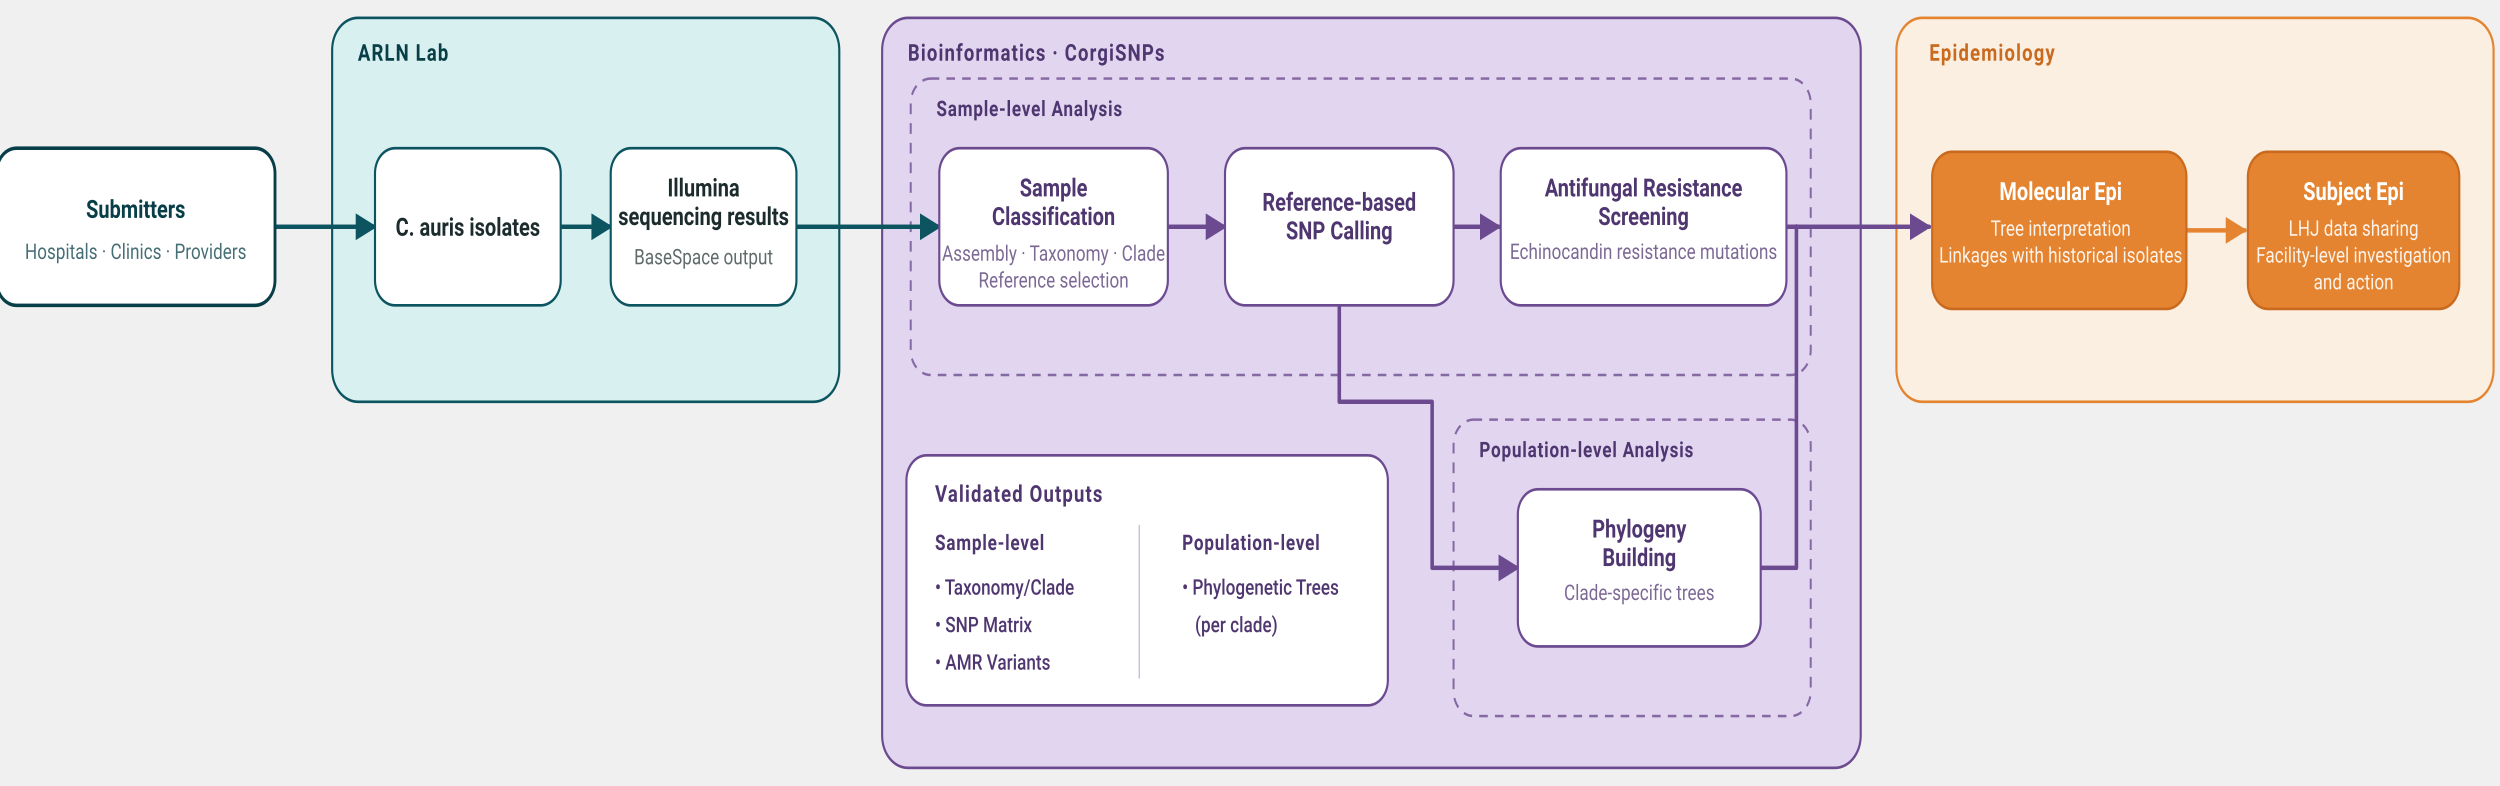
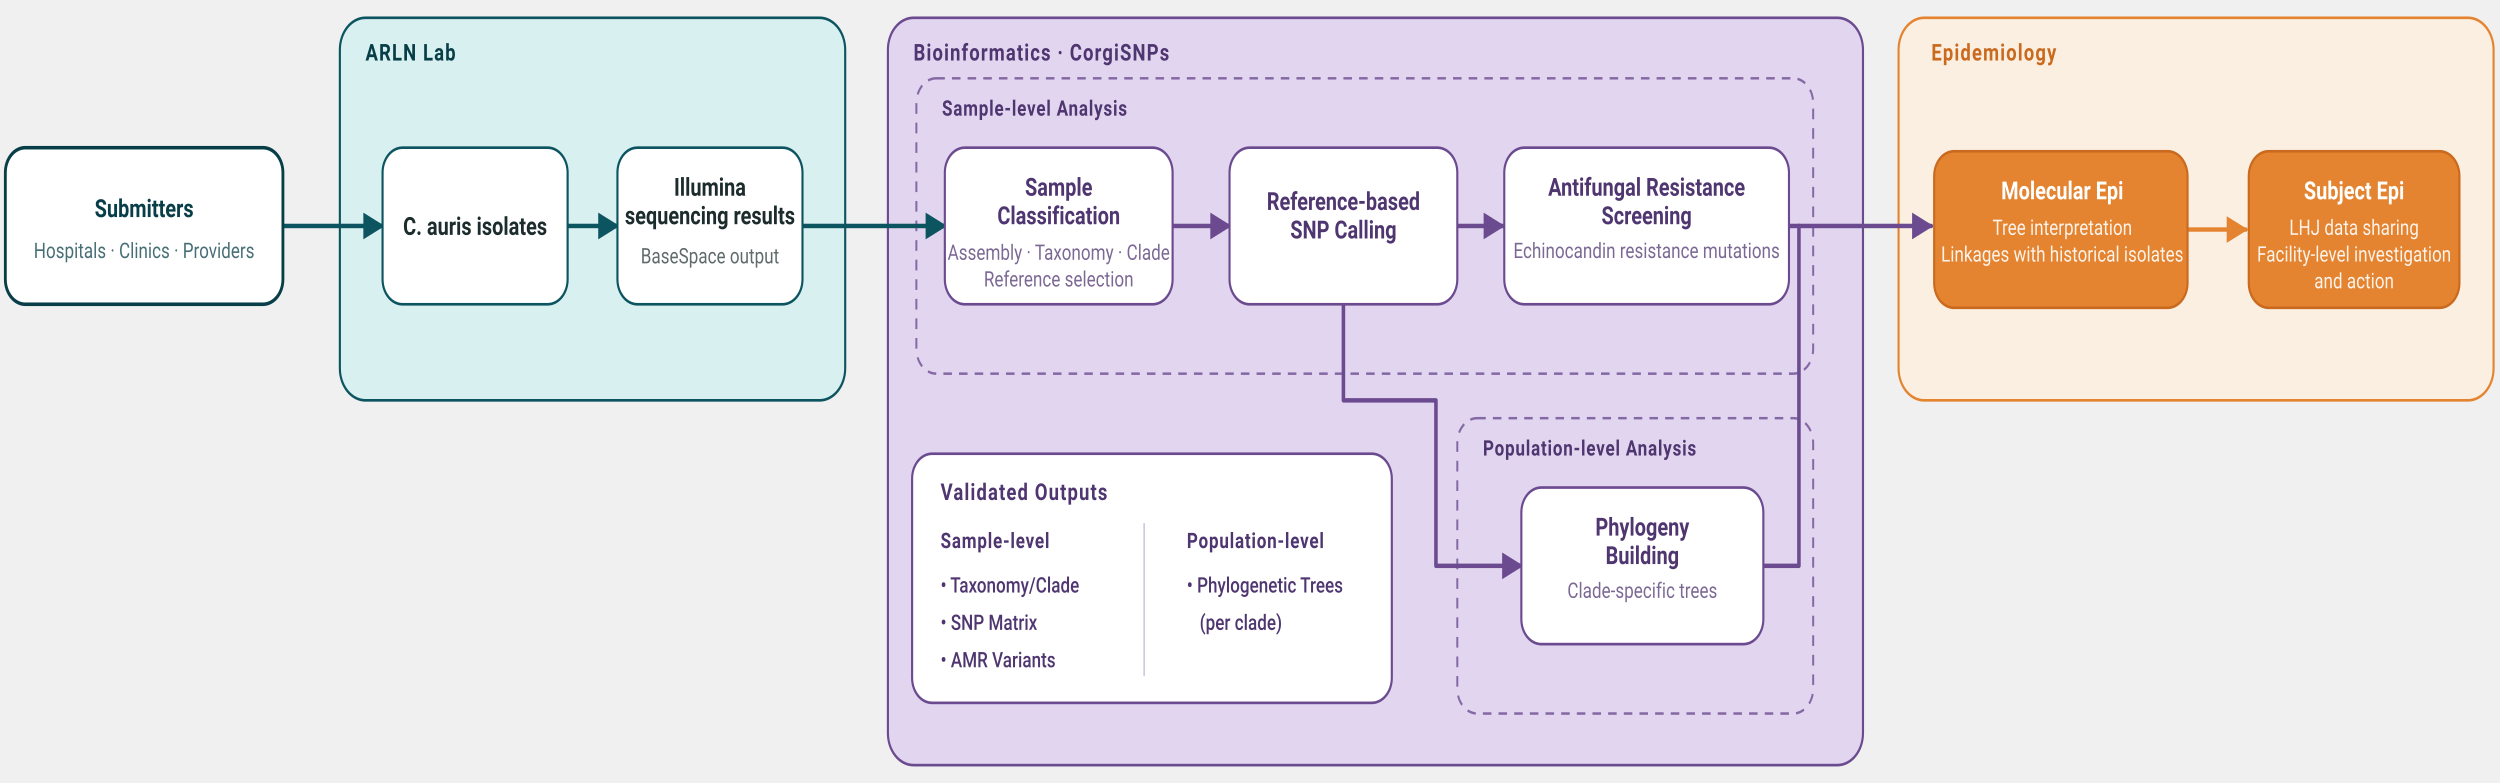
- <svg xmlns="http://www.w3.org/2000/svg" viewBox="30 40 1400 440" font-family="'Public Sans', -apple-system, 'Segoe UI', Roboto, Helvetica, Arial, sans-serif" role="img" aria-labelledby="ttl desc">
+ <svg xmlns="http://www.w3.org/2000/svg" viewBox="25 40 1405 440" font-family="'Public Sans', -apple-system, 'Segoe UI', Roboto, Helvetica, Arial, sans-serif" role="img" aria-labelledby="ttl desc">
  <defs>
    <marker id="a-teal" viewBox="0 0 10 10" refX="9" refY="5" markerWidth="6" markerHeight="6" orient="auto-start-reverse">
      <path d="M0.0,0 L10.0,5 L0.0,10 z" fill="#0c5460" />
    </marker>
    <marker id="a-purple" viewBox="0 0 10 10" refX="9" refY="5" markerWidth="6" markerHeight="6" orient="auto-start-reverse">
      <path d="M0.0,0 L10.0,5 L0.0,10 z" fill="#6b4a8f" />
    </marker>
    <marker id="a-orange" viewBox="0 0 10 10" refX="9" refY="5" markerWidth="6" markerHeight="6" orient="auto-start-reverse">
      <path d="M0.0,0 L10.0,5 L0.0,10 z" fill="#e48430" />
    </marker>
    <style>
      .grp { font-size:13px; font-weight:700; letter-spacing:.06em; text-transform:uppercase; }
      .subgrp { font-size:12px; font-weight:700; letter-spacing:.045em; text-transform:uppercase; }
      .n-t { font-size:14px; font-weight:700; }
      .n-s { font-size:12px; font-weight:400; }
      .list { font-size:12px; font-weight:500; }
    </style>
  </defs>
  <g transform="scale(0.8, 1)">
    <rect x="270" y="50" width="355" height="215" rx="18" fill="#d8f0f0" stroke="#0c5460" stroke-width="1.5" />
    <text x="288" y="74" class="grp" fill="#083e47">ARLN Lab</text>
    <rect x="655" y="50" width="685" height="420" rx="18" fill="#e1d5ef" stroke="#6b4a8f" stroke-width="1.5" />
    <text x="673" y="74" class="grp" fill="#4f3670">Bioinformatics · CorgiSNPs</text>
    <rect x="675" y="84" width="630" height="166" rx="14" fill="none" stroke="#6b4a8f" stroke-width="1.4" stroke-dasharray="6 5" opacity="0.78" />
    <text x="693" y="105" class="subgrp" fill="#4f3670">Sample-level Analysis</text>
    <rect x="1055" y="275" width="250" height="166" rx="14" fill="none" stroke="#6b4a8f" stroke-width="1.4" stroke-dasharray="6 5" opacity="0.78" />
    <text x="1073" y="296" class="subgrp" fill="#4f3670">Population-level Analysis</text>
    <rect x="1365.0" y="50" width="418" height="215" rx="18" fill="#fdeede" fill-opacity="0.78" stroke="#e48430" stroke-width="1.5" />
    <text x="1388.0" y="74" class="grp" fill="#c96a1f">Epidemiology</text>
    <g fill="none" stroke-linecap="round" stroke-linejoin="round">
      <path d="M230.0,167 H300.0" stroke="#0c5460" stroke-width="2.5" marker-end="url(#a-teal)" />
      <path d="M430.0,167 H465.0" stroke="#0c5460" stroke-width="2.5" marker-end="url(#a-teal)" />
      <path d="M595.0,167 H695.0" stroke="#0c5460" stroke-width="2.5" marker-end="url(#a-teal)" />
      <path d="M855.0,167 H895.0" stroke="#6b4a8f" stroke-width="2.5" marker-end="url(#a-purple)" />
      <path d="M1055.0,167 H1087.0" stroke="#6b4a8f" stroke-width="2.5" marker-end="url(#a-purple)" />
      <path d="M975.0,211 V265 H1040.0 V358 H1100.0" stroke="#6b4a8f" stroke-width="2.5" marker-end="url(#a-purple)" />
      <path d="M1245.0,167 H1295.0" stroke="#6b4a8f" stroke-width="2.5" />
      <path d="M1245.0,358 H1295.0 V167" stroke="#6b4a8f" stroke-width="2.5" />
      <path d="M1295.0,167 H1388.0" stroke="#6b4a8f" stroke-width="2.5" marker-end="url(#a-purple)" />
      <path d="M1545.0,169 H1609.0" stroke="#e48430" stroke-width="2.5" marker-end="url(#a-orange)" />
    </g>
    <rect x="35" y="123" width="195" height="88" rx="14" fill="#ffffff" stroke="#083e47" stroke-width="2" />
    <text x="132.5" y="162" text-anchor="middle" class="n-t" fill="#083e47">Submitters</text>
    <text x="132.5" y="185" text-anchor="middle" class="n-s" fill="#083e47" opacity="0.75">Hospitals · Clinics · Providers</text>
    <g fill="#ffffff" stroke="#0c5460" stroke-width="1.5">
      <rect x="300" y="123" width="130" height="88" rx="14" />
      <rect x="465" y="123" width="130" height="88" rx="14" />
    </g>
    <g text-anchor="middle" fill="#1c2b2b">
      <text x="365" y="172" class="n-t">C. auris isolates</text>
      <text x="530" y="150" class="n-t">Illumina</text>
      <text x="530" y="166" class="n-t">sequencing results</text>
      <text x="530" y="188" class="n-s" opacity="0.7">BaseSpace output</text>
    </g>
    <g fill="#ffffff" stroke="#6b4a8f" stroke-width="1.5">
      <rect x="695" y="123" width="160" height="88" rx="14" />
      <rect x="895" y="123" width="160" height="88" rx="14" />
      <rect x="1088" y="123" width="200" height="88" rx="14" />
    </g>
    <g text-anchor="middle" fill="#4f3670">
      <text x="775" y="150" class="n-t">Sample</text>
      <text x="775" y="166" class="n-t">Classification</text>
      <text x="775" y="186" class="n-s" opacity="0.75">Assembly · Taxonomy · Clade</text>
      <text x="775" y="201" class="n-s" opacity="0.75">Reference selection</text>
      <text x="975" y="158" class="n-t">Reference-based</text>
      <text x="975" y="174" class="n-t">SNP Calling</text>
      <text x="1188" y="150" class="n-t" font-size="12.5">Antifungal Resistance</text>
      <text x="1188" y="166" class="n-t">Screening</text>
      <text x="1188" y="185" class="n-s" font-size="8.8" opacity="0.75">Echinocandin resistance mutations</text>
    </g>
    <rect x="1100" y="314" width="170" height="88" rx="14" fill="#ffffff" stroke="#6b4a8f" stroke-width="1.5" />
    <g text-anchor="middle" fill="#4f3670">
      <text x="1185" y="341" class="n-t">Phylogeny</text>
      <text x="1185" y="357" class="n-t">Building</text>
      <text x="1185" y="376" class="n-s" opacity="0.75">Clade-specific trees</text>
    </g>
    <rect x="672" y="295" width="337" height="140" rx="14" fill="#ffffff" stroke="#6b4a8f" stroke-width="1.5" />
    <text x="692" y="321" class="grp" fill="#4f3670">Validated Outputs</text>
    <line x1="835" y1="334" x2="835" y2="420" stroke="#6b4a8f" stroke-width="1" opacity="0.35" />
    <text x="692" y="348" class="subgrp" fill="#4f3670">Sample-level</text>
    <text x="692" y="373" class="list" fill="#4f3670">• Taxonomy/Clade</text>
    <text x="692" y="394" class="list" fill="#4f3670">• SNP Matrix</text>
    <text x="692" y="415" class="list" fill="#4f3670">• AMR Variants</text>
    <text x="865" y="348" class="subgrp" fill="#4f3670">Population-level</text>
    <text x="865" y="373" class="list" fill="#4f3670">• Phylogenetic Trees</text>
    <text x="874" y="394" class="list" fill="#4f3670">(per clade)</text>
    <g fill="#e48430" stroke="#c96a1f" stroke-width="1.5">
      <rect x="1390.0" y="125" width="178" height="88" rx="14" />
      <rect x="1611.0" y="125" width="148" height="88" rx="14" />
    </g>
    <g text-anchor="middle" fill="#ffffff">
      <text x="1480" y="152" class="n-t">Molecular Epi</text>
      <text x="1480" y="172" class="n-s" opacity="0.9">Tree interpretation</text>
      <text x="1480" y="187" class="n-s" font-size="9.5" opacity="0.9">Linkages with historical isolates</text>
      <text x="1685" y="152" class="n-t">Subject Epi</text>
      <text x="1685" y="172" class="n-s" opacity="0.9">LHJ data sharing</text>
      <text x="1685" y="187" class="n-s" opacity="0.9">Facility-level investigation</text>
      <text x="1685" y="202" class="n-s" opacity="0.9">and action</text>
    </g>
  </g>
</svg>
